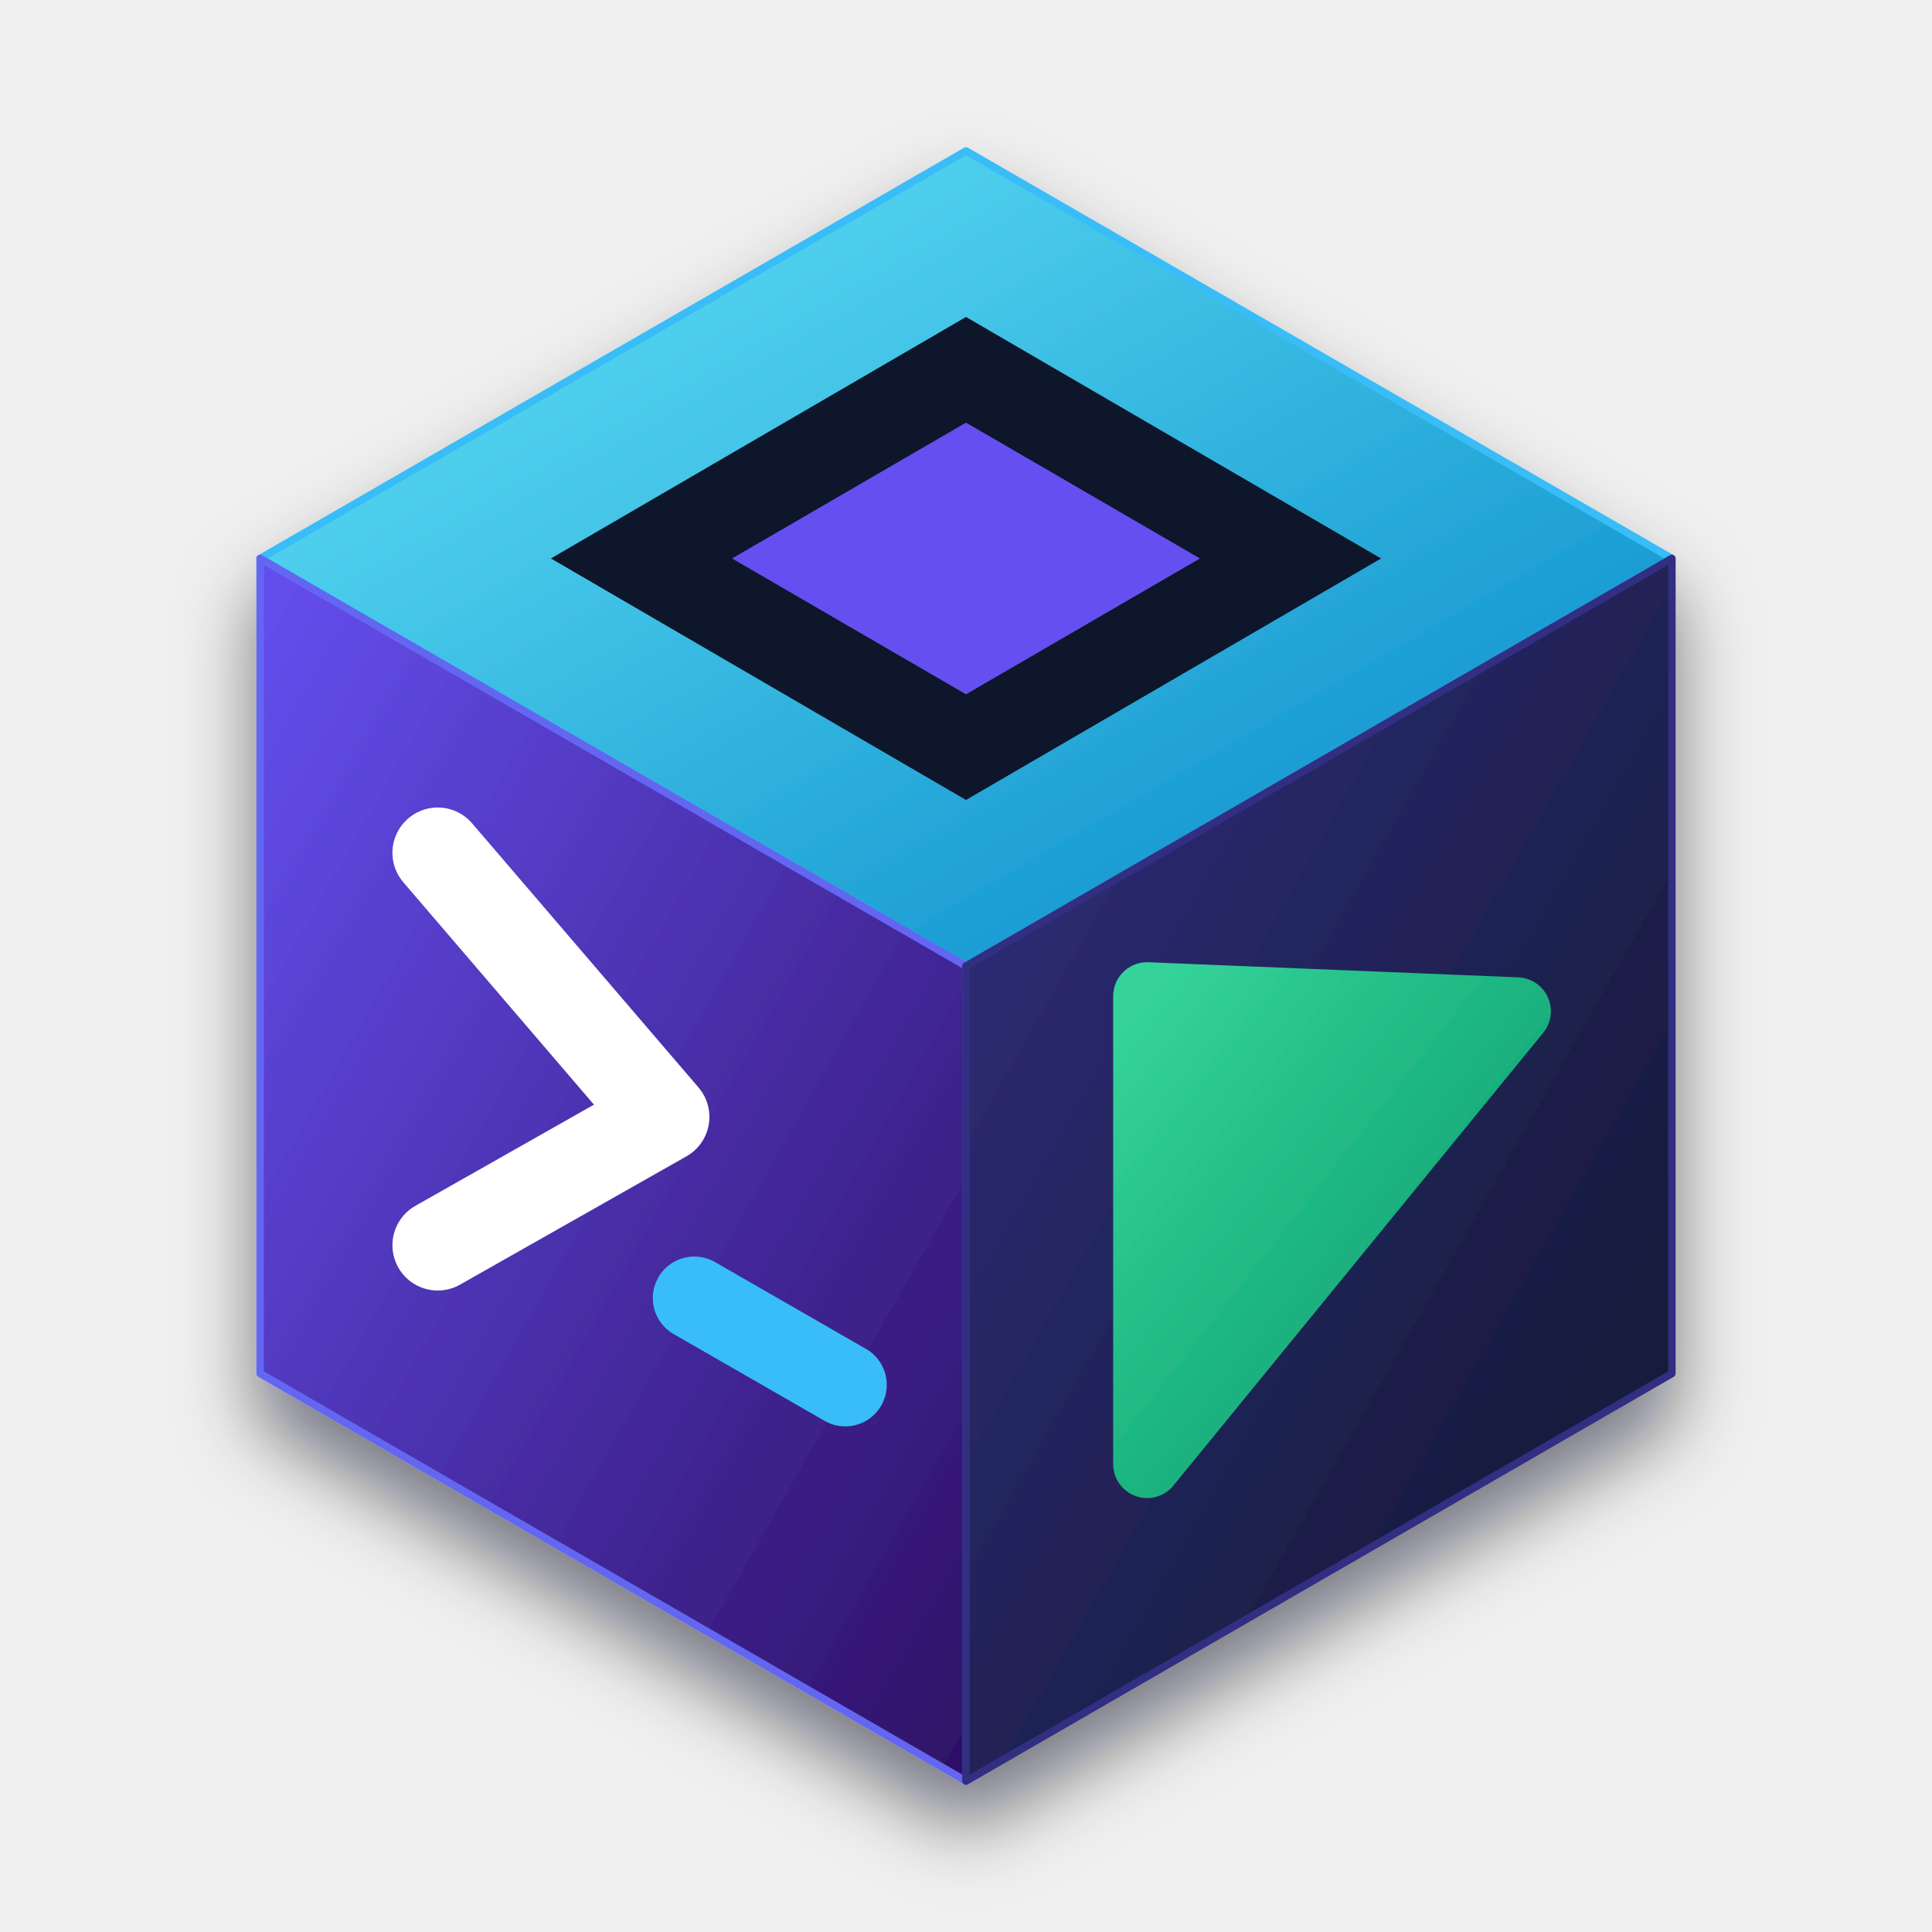
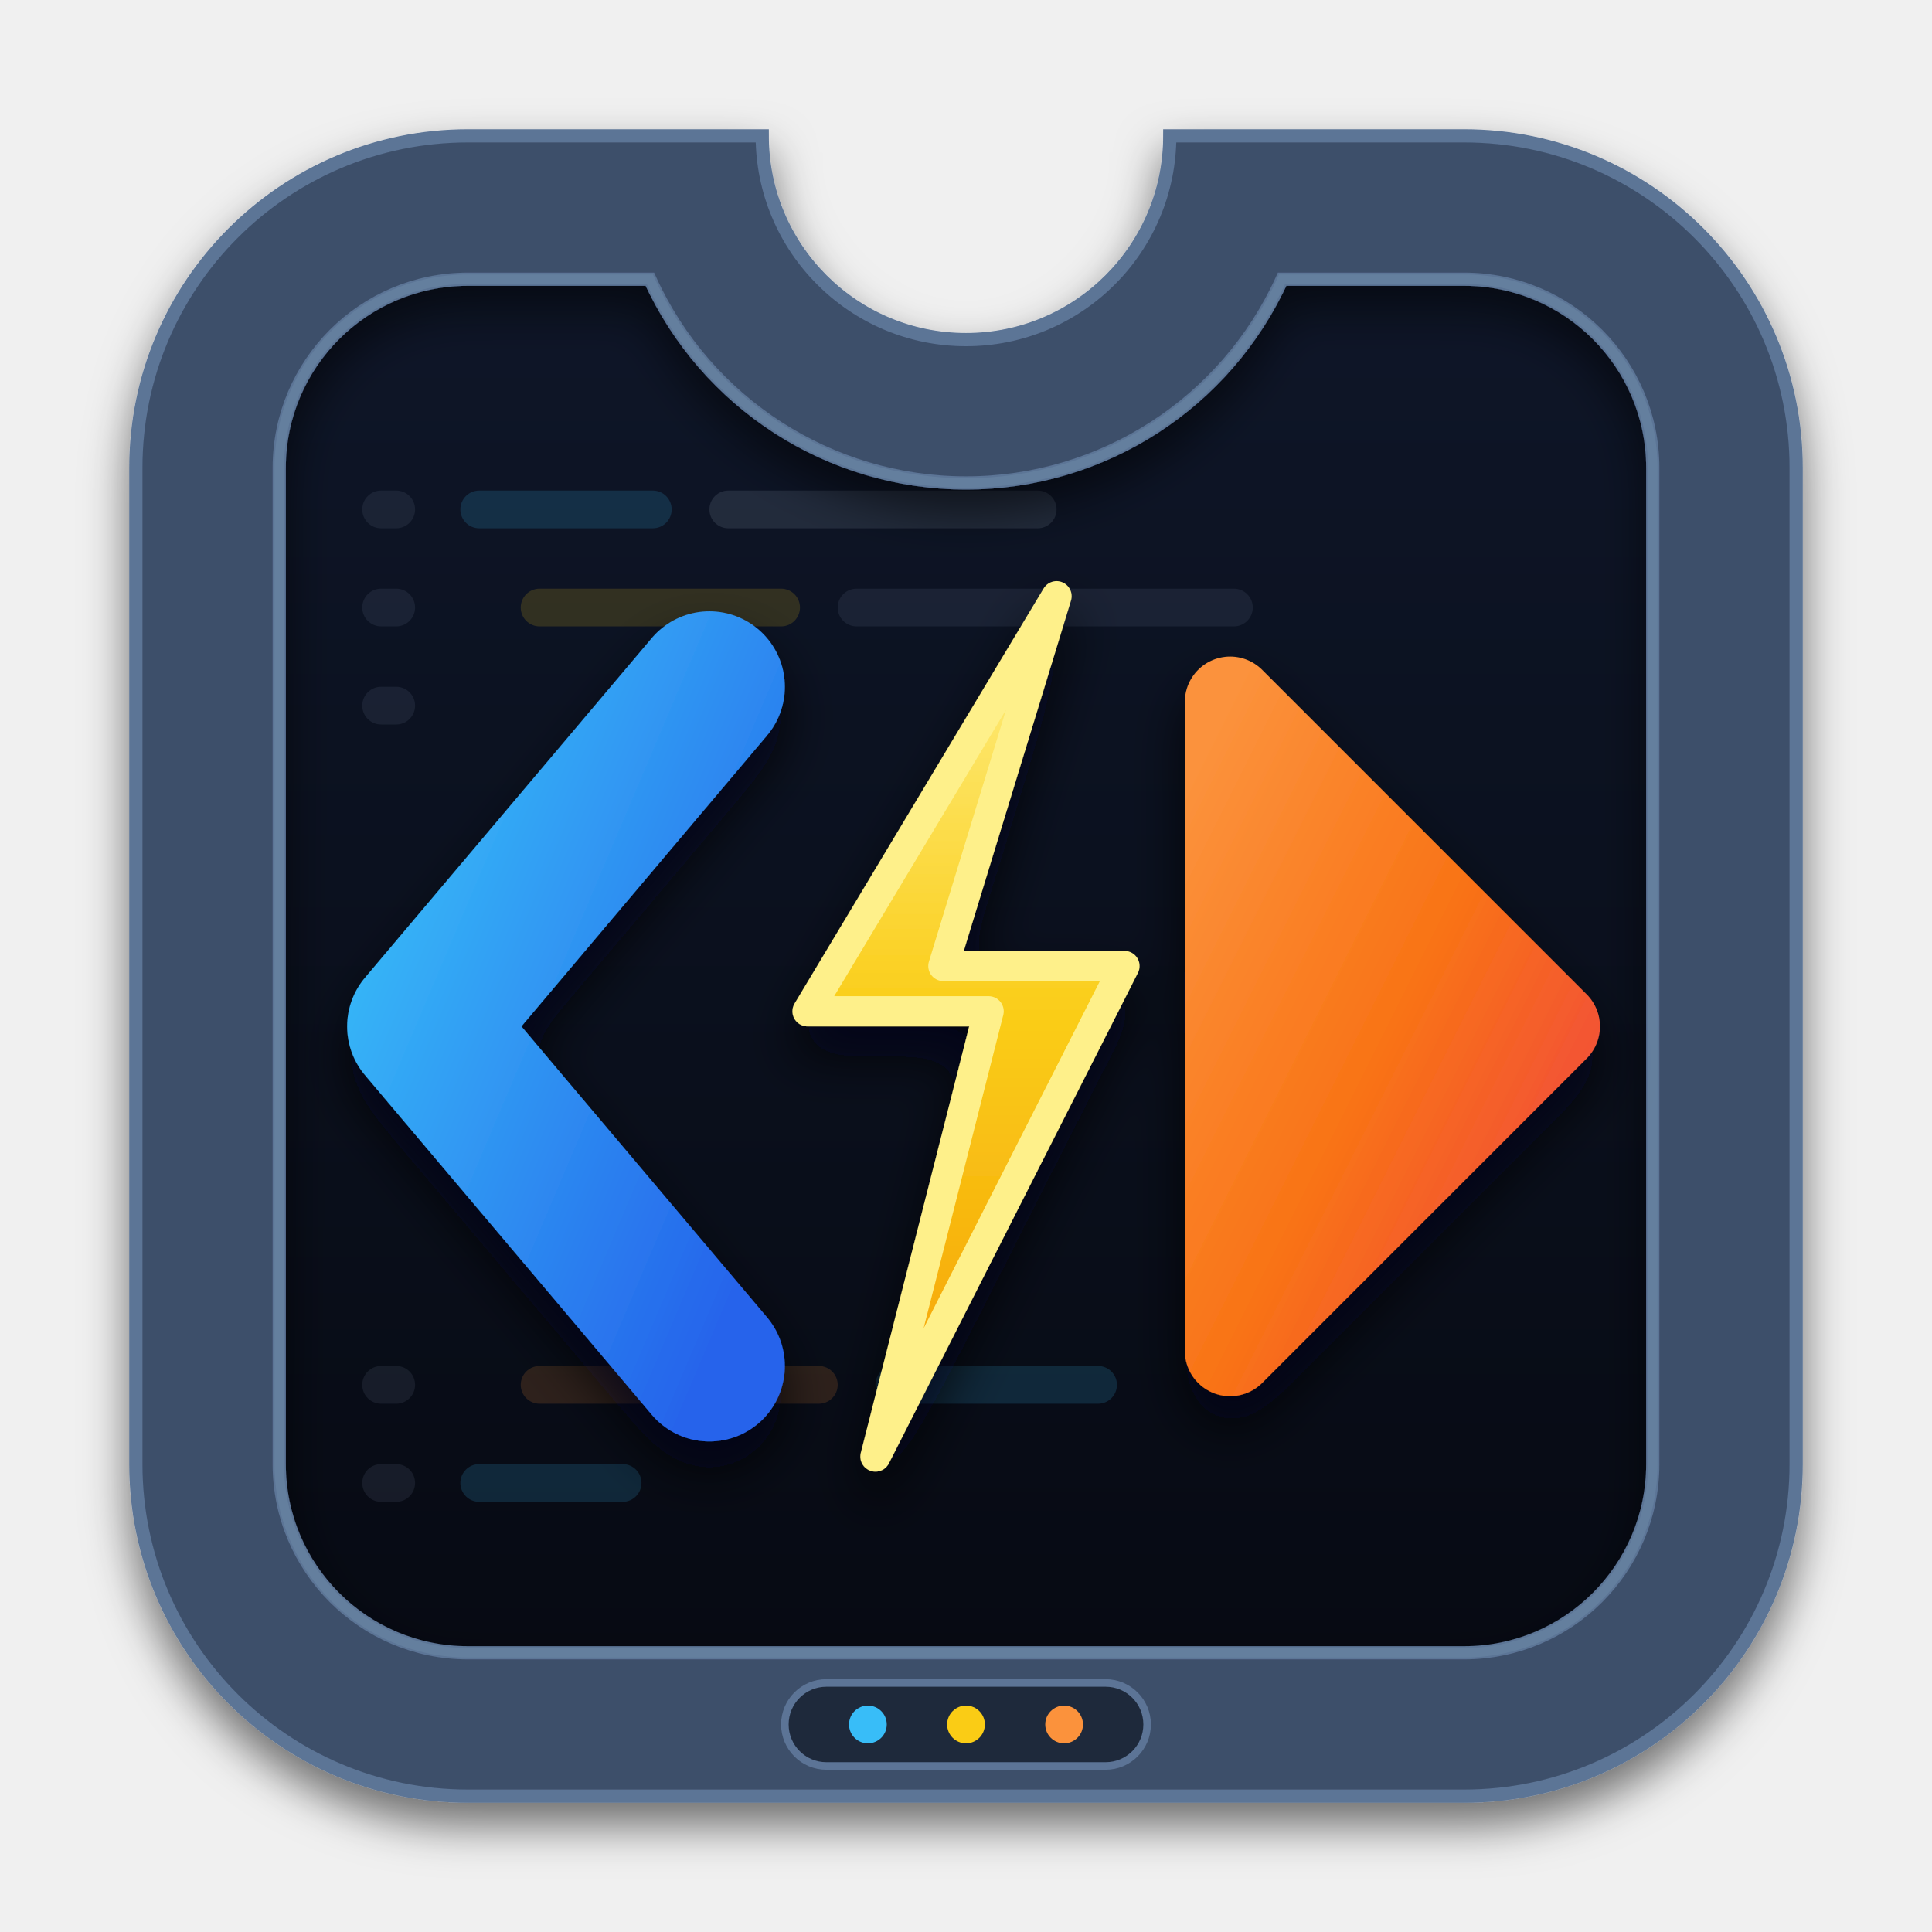
<svg xmlns="http://www.w3.org/2000/svg" viewBox="0 0 512 512" width="100%" height="100%">
  <defs>
-     <linearGradient id="cube-top" x1="0%" y1="0%" x2="100%" y2="100%">
-       <stop offset="0%" stop-color="#67E8F9" />
-       <stop offset="100%" stop-color="#0284C7" />
+     <linearGradient id="ide-well" x1="0%" y1="0%" x2="0%" y2="100%">
+       <stop offset="0%" stop-color="#0F172A" />
+       <stop offset="100%" stop-color="#060911" />
    </linearGradient>
-     <linearGradient id="cube-left" x1="0%" y1="0%" x2="100%" y2="100%">
-       <stop offset="0%" stop-color="#654FF0" />
-       <stop offset="100%" stop-color="#2E1065" />
+     <linearGradient id="grad-left" x1="0%" y1="0%" x2="100%" y2="100%">
+       <stop offset="0%" stop-color="#38BDF8" />
+       <stop offset="100%" stop-color="#2563EB" />
    </linearGradient>
-     <linearGradient id="cube-right" x1="0%" y1="0%" x2="100%" y2="100%">
-       <stop offset="0%" stop-color="#312E81" />
-       <stop offset="100%" stop-color="#0F172A" />
+     <linearGradient id="grad-bolt" x1="0%" y1="0%" x2="0%" y2="100%">
+       <stop offset="0%" stop-color="#FEF08A" />
+       <stop offset="50%" stop-color="#FACC15" />
+       <stop offset="100%" stop-color="#F59E0B" />
    </linearGradient>
-     <linearGradient id="iso-play" x1="0%" y1="0%" x2="100%" y2="100%">
-       <stop offset="0%" stop-color="#34D399" />
-       <stop offset="100%" stop-color="#059669" />
+     <linearGradient id="grad-right" x1="0%" y1="0%" x2="100%" y2="100%">
+       <stop offset="0%" stop-color="#FB923C" />
+       <stop offset="50%" stop-color="#F97316" />
+       <stop offset="100%" stop-color="#EF4444" />
    </linearGradient>
-     <filter id="cube-drop" x="-15%" y="-15%" width="130%" height="130%">
-       <feDropShadow dx="0" dy="12" stdDeviation="10" flood-color="#020617" flood-opacity="0.5" />
+     <filter id="glyph-shadow" x="-15%" y="-15%" width="130%" height="130%">
+       <feDropShadow dx="0" dy="8" stdDeviation="7" flood-color="#02040A" flood-opacity="0.75" />
+     </filter>
+     <filter id="bezel-pop" x="-10%" y="-10%" width="120%" height="120%">
+       <feDropShadow dx="0" dy="6" stdDeviation="6" flood-color="#000000" flood-opacity="0.55" />
    </filter>
  </defs>
-   <g filter="url(#cube-drop)">
-     <polygon points="256,40 443.06,148 256,256 68.94,148" fill="url(#cube-top)" stroke="#38BDF8" stroke-width="2" stroke-linejoin="round" />
-     <polygon points="256,84 366,148 256,212 146,148" fill="#0F172A" />
-     <polygon points="256,112 318,148 256,184 194,148" fill="#654FF0" />
-     <polygon points="68.94,148 256,256 256,472 68.94,364" fill="url(#cube-left)" stroke="#6366F1" stroke-width="2" stroke-linejoin="round" />
-     <path d="M 116,226 L 176,296 L 116,330" fill="none" stroke="#FFFFFF" stroke-width="24" stroke-linecap="round" stroke-linejoin="round" />
-     <line x1="184" y1="344" x2="224" y2="367" stroke="#38BDF8" stroke-width="22" stroke-linecap="round" />
-     <polygon points="256,256 443.06,148 443.06,364 256,472" fill="url(#cube-right)" stroke="#312E81" stroke-width="2" stroke-linejoin="round" />
-     <polygon points="304,264 402,268 304,388" fill="url(#iso-play)" stroke="url(#iso-play)" stroke-width="18" stroke-linejoin="round" />
+   <path d="M 124,36            L 202,36            A 54,54 0 0,0 310,36            L 388,36            A 88,88 0 0,1 476,124            L 476,388            A 88,88 0 0,1 388,476            L 124,476            A 88,88 0 0,1 36,388            L 36,124            A 88,88 0 0,1 124,36 Z" fill="url(#ide-well)" />
+   <g opacity="0.16">
+     <rect x="96" y="130" width="14" height="10" rx="5" fill="#64748B" />
+     <rect x="96" y="156" width="14" height="10" rx="5" fill="#64748B" />
+     <rect x="96" y="182" width="14" height="10" rx="5" fill="#64748B" />
+     <rect x="96" y="362" width="14" height="10" rx="5" fill="#64748B" />
+     <rect x="96" y="388" width="14" height="10" rx="5" fill="#64748B" />
+     <rect x="122" y="130" width="56" height="10" rx="5" fill="#38BDF8" />
+     <rect x="188" y="130" width="92" height="10" rx="5" fill="#94A3B8" />
+     <rect x="138" y="156" width="74" height="10" rx="5" fill="#FACC15" />
+     <rect x="222" y="156" width="110" height="10" rx="5" fill="#64748B" />
+     <rect x="138" y="362" width="84" height="10" rx="5" fill="#FB923C" />
+     <rect x="232" y="362" width="64" height="10" rx="5" fill="#38BDF8" />
+     <rect x="122" y="388" width="48" height="10" rx="5" fill="#38BDF8" />
+   </g>
+   <path fill-rule="evenodd" d="M 124,36            L 202,36            A 54,54 0 0,0 310,36            L 388,36            A 88,88 0 0,1 476,124            L 476,388            A 88,88 0 0,1 388,476            L 124,476            A 88,88 0 0,1 36,388            L 36,124            A 88,88 0 0,1 124,36 Z            M 124,74            L 172.22,74            A 92,92 0 0,0 339.78,74            L 388,74            A 50,50 0 0,1 438,124            L 438,388            A 50,50 0 0,1 388,438            L 124,438            A 50,50 0 0,1 74,388            L 74,124            A 50,50 0 0,1 124,74 Z" fill="#3E506B" stroke="#5C7496" stroke-width="3.5" filter="url(#bezel-pop)" />
+   <path d="M 124,74            L 172.22,74            A 92,92 0 0,0 339.78,74            L 388,74            A 50,50 0 0,1 438,124            L 438,388            A 50,50 0 0,1 388,438            L 124,438            A 50,50 0 0,1 74,388            L 74,124            A 50,50 0 0,1 124,74 Z" fill="none" stroke="#647F9E" stroke-width="2.5" />
+   <rect x="208" y="446" width="96" height="22" rx="11" fill="#1E293B" stroke="#5C7496" stroke-width="2" />
+   <circle cx="230" cy="457" r="5" fill="#38BDF8" />
+   <circle cx="256" cy="457" r="5" fill="#FACC15" />
+   <circle cx="282" cy="457" r="5" fill="#FB923C" />
+   <g filter="url(#glyph-shadow)">
+     <path d="M 188,182 L 112,272 L 188,362" fill="none" stroke="url(#grad-left)" stroke-width="40" stroke-linecap="round" stroke-linejoin="round" />
+     <path d="M 280,158              L 214,268              L 262,268              L 232,386              L 298,256              L 250,256 Z" fill="url(#grad-bolt)" stroke="#FEF08A" stroke-width="8" stroke-linejoin="round" />
+     <path d="M 326,186              L 412,272              L 326,358 Z" fill="url(#grad-right)" stroke="url(#grad-right)" stroke-width="24" stroke-linejoin="round" />
  </g>
</svg>
